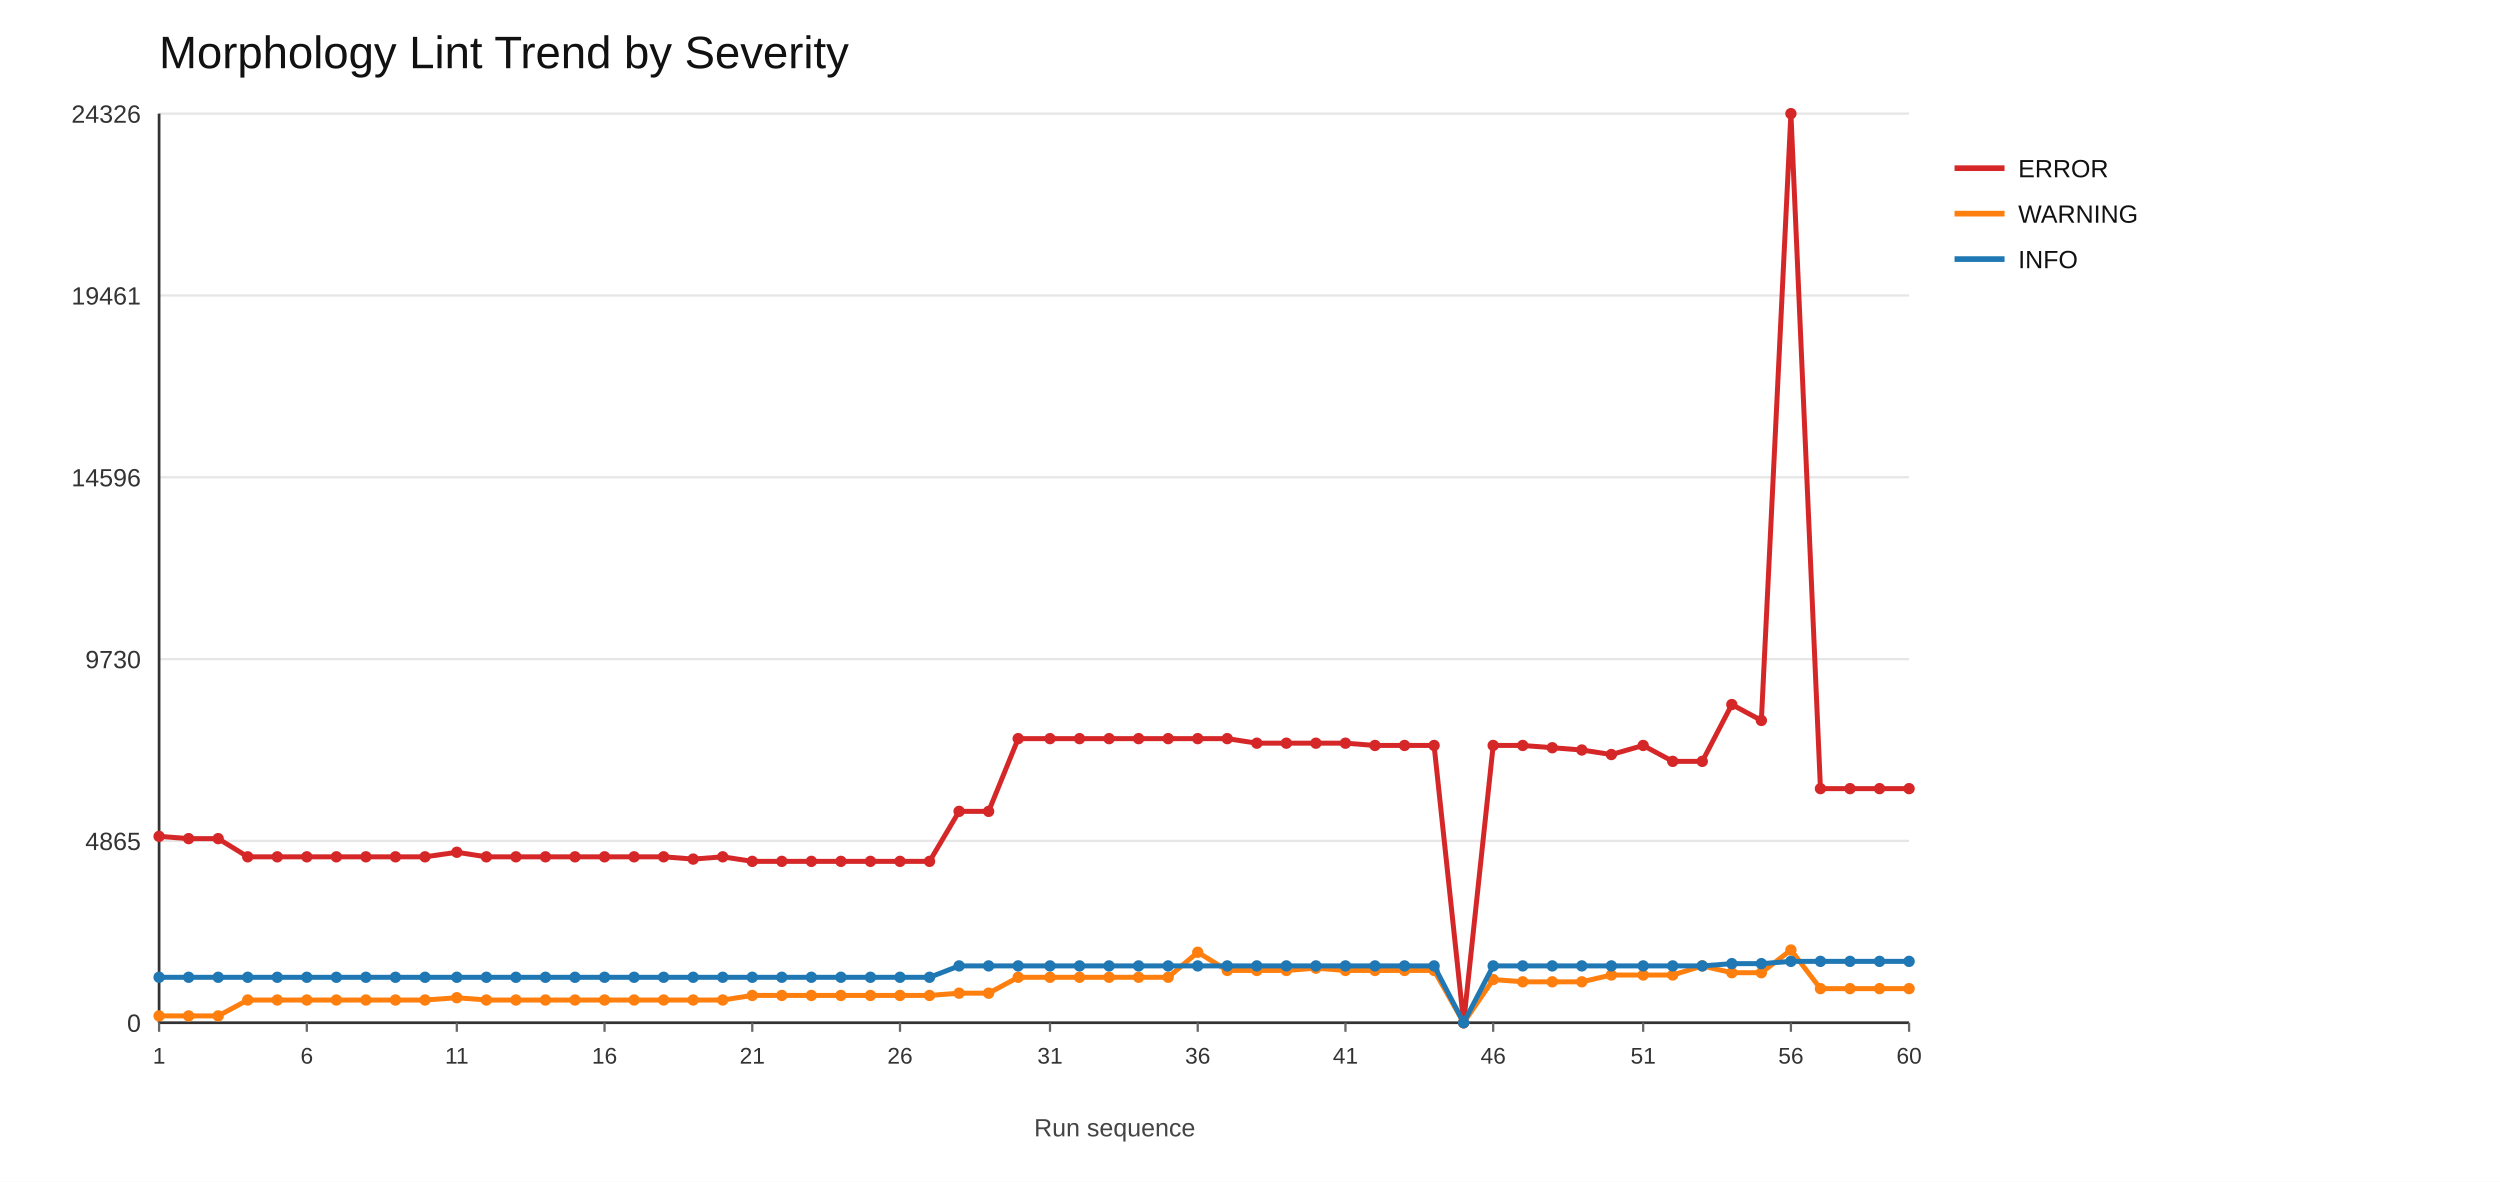
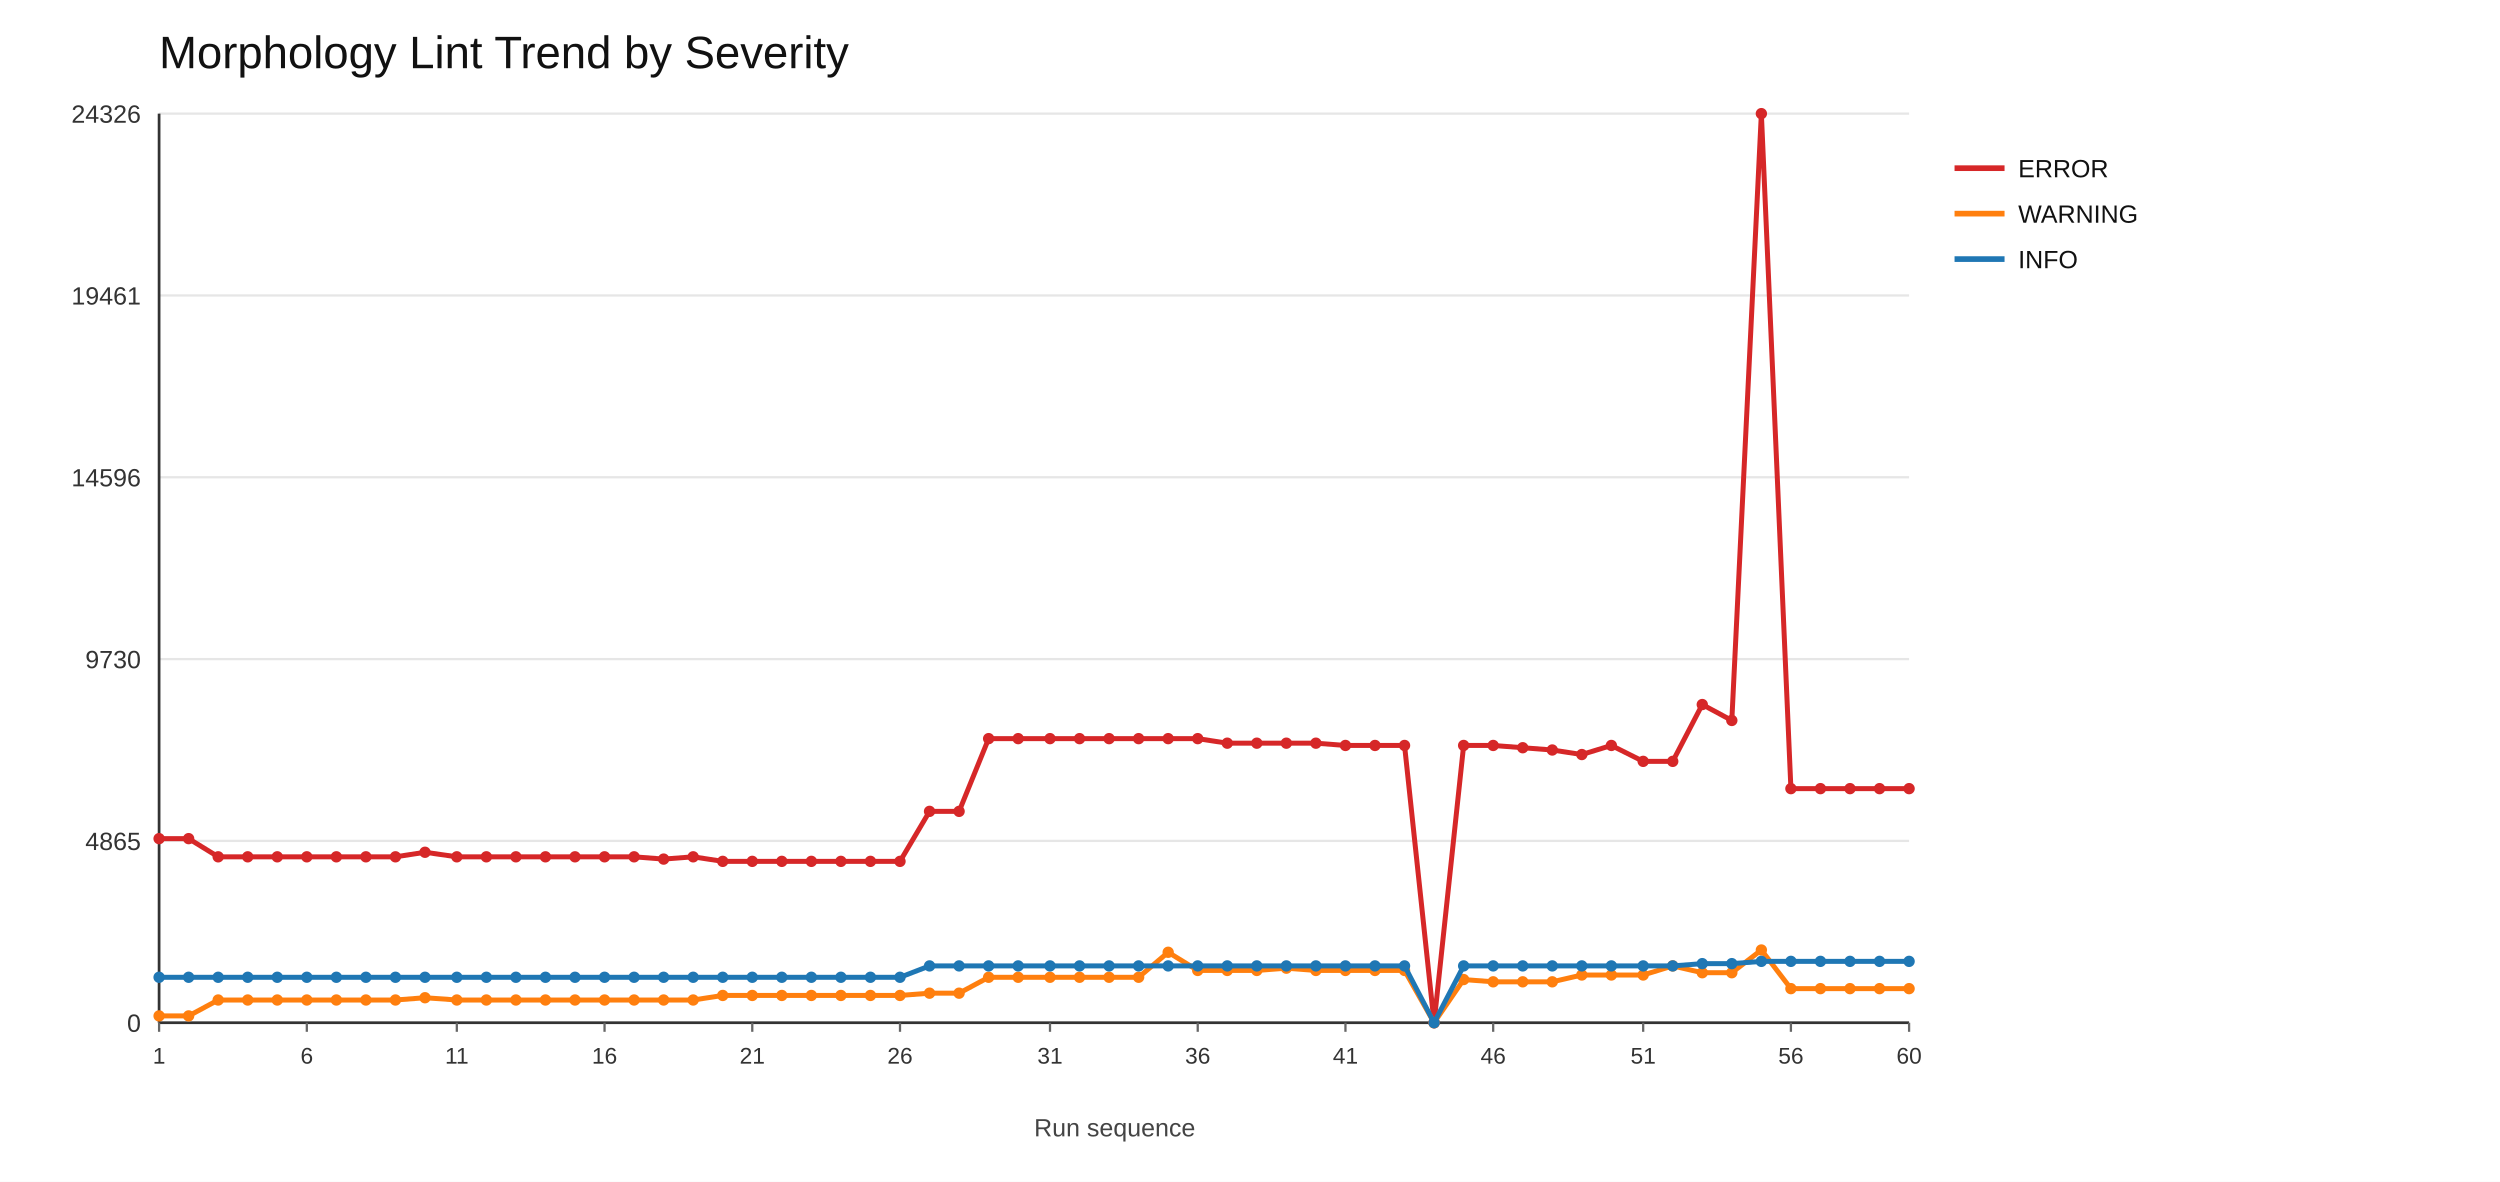
<svg xmlns="http://www.w3.org/2000/svg" width="1100" height="520">
  <rect x="0" y="0" width="1100" height="520" fill="#ffffff" />
  <text x="70" y="30" font-size="20" font-family="Arial" fill="#111">Morphology Lint Trend by Severity</text>
  <line x1="70" y1="450" x2="840" y2="450" stroke="#e6e6e6" stroke-width="1" />
  <text x="62" y="454" font-size="11" font-family="Arial" fill="#333" text-anchor="end">0</text>
  <line x1="70" y1="370" x2="840" y2="370" stroke="#e6e6e6" stroke-width="1" />
  <text x="62" y="374" font-size="11" font-family="Arial" fill="#333" text-anchor="end">4865</text>
  <line x1="70" y1="290" x2="840" y2="290" stroke="#e6e6e6" stroke-width="1" />
  <text x="62" y="294" font-size="11" font-family="Arial" fill="#333" text-anchor="end">9730</text>
  <line x1="70" y1="210" x2="840" y2="210" stroke="#e6e6e6" stroke-width="1" />
  <text x="62" y="214" font-size="11" font-family="Arial" fill="#333" text-anchor="end">14596</text>
  <line x1="70" y1="130" x2="840" y2="130" stroke="#e6e6e6" stroke-width="1" />
  <text x="62" y="134" font-size="11" font-family="Arial" fill="#333" text-anchor="end">19461</text>
  <line x1="70" y1="50" x2="840" y2="50" stroke="#e6e6e6" stroke-width="1" />
  <text x="62" y="54" font-size="11" font-family="Arial" fill="#333" text-anchor="end">24326</text>
  <line x1="70" y1="450" x2="840" y2="450" stroke="#333" stroke-width="1.2" />
  <line x1="70" y1="50" x2="70" y2="450" stroke="#333" stroke-width="1.2" />
  <line x1="70" y1="450" x2="70" y2="454" stroke="#666" stroke-width="1" />
  <text x="70" y="468" font-size="10" font-family="Arial" fill="#333" text-anchor="middle">1</text>
  <line x1="135" y1="450" x2="135" y2="454" stroke="#666" stroke-width="1" />
  <text x="135" y="468" font-size="10" font-family="Arial" fill="#333" text-anchor="middle">6</text>
  <line x1="201" y1="450" x2="201" y2="454" stroke="#666" stroke-width="1" />
  <text x="201" y="468" font-size="10" font-family="Arial" fill="#333" text-anchor="middle">11</text>
  <line x1="266" y1="450" x2="266" y2="454" stroke="#666" stroke-width="1" />
  <text x="266" y="468" font-size="10" font-family="Arial" fill="#333" text-anchor="middle">16</text>
  <line x1="331" y1="450" x2="331" y2="454" stroke="#666" stroke-width="1" />
  <text x="331" y="468" font-size="10" font-family="Arial" fill="#333" text-anchor="middle">21</text>
  <line x1="396" y1="450" x2="396" y2="454" stroke="#666" stroke-width="1" />
  <text x="396" y="468" font-size="10" font-family="Arial" fill="#333" text-anchor="middle">26</text>
  <line x1="462" y1="450" x2="462" y2="454" stroke="#666" stroke-width="1" />
  <text x="462" y="468" font-size="10" font-family="Arial" fill="#333" text-anchor="middle">31</text>
  <line x1="527" y1="450" x2="527" y2="454" stroke="#666" stroke-width="1" />
  <text x="527" y="468" font-size="10" font-family="Arial" fill="#333" text-anchor="middle">36</text>
  <line x1="592" y1="450" x2="592" y2="454" stroke="#666" stroke-width="1" />
  <text x="592" y="468" font-size="10" font-family="Arial" fill="#333" text-anchor="middle">41</text>
  <line x1="657" y1="450" x2="657" y2="454" stroke="#666" stroke-width="1" />
  <text x="657" y="468" font-size="10" font-family="Arial" fill="#333" text-anchor="middle">46</text>
  <line x1="723" y1="450" x2="723" y2="454" stroke="#666" stroke-width="1" />
  <text x="723" y="468" font-size="10" font-family="Arial" fill="#333" text-anchor="middle">51</text>
  <line x1="788" y1="450" x2="788" y2="454" stroke="#666" stroke-width="1" />
  <text x="788" y="468" font-size="10" font-family="Arial" fill="#333" text-anchor="middle">56</text>
  <line x1="840" y1="450" x2="840" y2="454" stroke="#666" stroke-width="1" />
  <text x="840" y="468" font-size="10" font-family="Arial" fill="#333" text-anchor="middle">60</text>
-   <polyline fill="none" stroke="#d62728" stroke-width="2.2" points="70,368 83,369 96,369 109,377 122,377 135,377 148,377 161,377 174,377 187,377 201,375 214,377 227,377 240,377 253,377 266,377 279,377 292,377 305,378 318,377 331,379 344,379 357,379 370,379 383,379 396,379 409,379 422,357 435,357 448,325 462,325 475,325 488,325 501,325 514,325 527,325 540,325 553,327 566,327 579,327 592,327 605,328 618,328 631,328 644,450 657,328 670,328 683,329 696,330 709,332 723,328 736,335 749,335 762,310 775,317 788,50 801,347 814,347 827,347 840,347" />
-   <circle cx="70" cy="368" r="2.5" fill="#d62728" />
+   <polyline fill="none" stroke="#d62728" stroke-width="2.2" points="70,369 83,369 96,377 109,377 122,377 135,377 148,377 161,377 174,377 187,375 201,377 214,377 227,377 240,377 253,377 266,377 279,377 292,378 305,377 318,379 331,379 344,379 357,379 370,379 383,379 396,379 409,357 422,357 435,325 448,325 462,325 475,325 488,325 501,325 514,325 527,325 540,327 553,327 566,327 579,327 592,328 605,328 618,328 631,450 644,328 657,328 670,329 683,330 696,332 709,328 723,335 736,335 749,310 762,317 775,50 788,347 801,347 814,347 827,347 840,347" />
+   <circle cx="70" cy="369" r="2.5" fill="#d62728" />
  <circle cx="83" cy="369" r="2.5" fill="#d62728" />
-   <circle cx="96" cy="369" r="2.5" fill="#d62728" />
+   <circle cx="96" cy="377" r="2.5" fill="#d62728" />
  <circle cx="109" cy="377" r="2.5" fill="#d62728" />
  <circle cx="122" cy="377" r="2.5" fill="#d62728" />
  <circle cx="135" cy="377" r="2.5" fill="#d62728" />
  <circle cx="148" cy="377" r="2.5" fill="#d62728" />
  <circle cx="161" cy="377" r="2.5" fill="#d62728" />
  <circle cx="174" cy="377" r="2.5" fill="#d62728" />
-   <circle cx="187" cy="377" r="2.5" fill="#d62728" />
-   <circle cx="201" cy="375" r="2.5" fill="#d62728" />
+   <circle cx="187" cy="375" r="2.5" fill="#d62728" />
+   <circle cx="201" cy="377" r="2.5" fill="#d62728" />
  <circle cx="214" cy="377" r="2.5" fill="#d62728" />
  <circle cx="227" cy="377" r="2.5" fill="#d62728" />
  <circle cx="240" cy="377" r="2.5" fill="#d62728" />
  <circle cx="253" cy="377" r="2.5" fill="#d62728" />
  <circle cx="266" cy="377" r="2.5" fill="#d62728" />
  <circle cx="279" cy="377" r="2.5" fill="#d62728" />
-   <circle cx="292" cy="377" r="2.5" fill="#d62728" />
-   <circle cx="305" cy="378" r="2.5" fill="#d62728" />
-   <circle cx="318" cy="377" r="2.5" fill="#d62728" />
+   <circle cx="292" cy="378" r="2.5" fill="#d62728" />
+   <circle cx="305" cy="377" r="2.5" fill="#d62728" />
+   <circle cx="318" cy="379" r="2.5" fill="#d62728" />
  <circle cx="331" cy="379" r="2.5" fill="#d62728" />
  <circle cx="344" cy="379" r="2.5" fill="#d62728" />
  <circle cx="357" cy="379" r="2.5" fill="#d62728" />
  <circle cx="370" cy="379" r="2.5" fill="#d62728" />
  <circle cx="383" cy="379" r="2.5" fill="#d62728" />
  <circle cx="396" cy="379" r="2.5" fill="#d62728" />
-   <circle cx="409" cy="379" r="2.5" fill="#d62728" />
+   <circle cx="409" cy="357" r="2.5" fill="#d62728" />
  <circle cx="422" cy="357" r="2.5" fill="#d62728" />
-   <circle cx="435" cy="357" r="2.5" fill="#d62728" />
+   <circle cx="435" cy="325" r="2.5" fill="#d62728" />
  <circle cx="448" cy="325" r="2.5" fill="#d62728" />
  <circle cx="462" cy="325" r="2.5" fill="#d62728" />
  <circle cx="475" cy="325" r="2.5" fill="#d62728" />
  <circle cx="488" cy="325" r="2.5" fill="#d62728" />
  <circle cx="501" cy="325" r="2.5" fill="#d62728" />
  <circle cx="514" cy="325" r="2.5" fill="#d62728" />
  <circle cx="527" cy="325" r="2.5" fill="#d62728" />
-   <circle cx="540" cy="325" r="2.5" fill="#d62728" />
+   <circle cx="540" cy="327" r="2.5" fill="#d62728" />
  <circle cx="553" cy="327" r="2.5" fill="#d62728" />
  <circle cx="566" cy="327" r="2.5" fill="#d62728" />
  <circle cx="579" cy="327" r="2.5" fill="#d62728" />
-   <circle cx="592" cy="327" r="2.5" fill="#d62728" />
+   <circle cx="592" cy="328" r="2.5" fill="#d62728" />
  <circle cx="605" cy="328" r="2.5" fill="#d62728" />
  <circle cx="618" cy="328" r="2.5" fill="#d62728" />
-   <circle cx="631" cy="328" r="2.5" fill="#d62728" />
-   <circle cx="644" cy="450" r="2.5" fill="#d62728" />
+   <circle cx="631" cy="450" r="2.5" fill="#d62728" />
+   <circle cx="644" cy="328" r="2.5" fill="#d62728" />
  <circle cx="657" cy="328" r="2.5" fill="#d62728" />
-   <circle cx="670" cy="328" r="2.5" fill="#d62728" />
-   <circle cx="683" cy="329" r="2.5" fill="#d62728" />
-   <circle cx="696" cy="330" r="2.5" fill="#d62728" />
-   <circle cx="709" cy="332" r="2.5" fill="#d62728" />
-   <circle cx="723" cy="328" r="2.5" fill="#d62728" />
+   <circle cx="670" cy="329" r="2.5" fill="#d62728" />
+   <circle cx="683" cy="330" r="2.5" fill="#d62728" />
+   <circle cx="696" cy="332" r="2.5" fill="#d62728" />
+   <circle cx="709" cy="328" r="2.5" fill="#d62728" />
+   <circle cx="723" cy="335" r="2.5" fill="#d62728" />
  <circle cx="736" cy="335" r="2.5" fill="#d62728" />
-   <circle cx="749" cy="335" r="2.5" fill="#d62728" />
-   <circle cx="762" cy="310" r="2.5" fill="#d62728" />
-   <circle cx="775" cy="317" r="2.5" fill="#d62728" />
-   <circle cx="788" cy="50" r="2.5" fill="#d62728" />
+   <circle cx="749" cy="310" r="2.5" fill="#d62728" />
+   <circle cx="762" cy="317" r="2.5" fill="#d62728" />
+   <circle cx="775" cy="50" r="2.5" fill="#d62728" />
+   <circle cx="788" cy="347" r="2.5" fill="#d62728" />
  <circle cx="801" cy="347" r="2.5" fill="#d62728" />
  <circle cx="814" cy="347" r="2.5" fill="#d62728" />
  <circle cx="827" cy="347" r="2.5" fill="#d62728" />
  <circle cx="840" cy="347" r="2.5" fill="#d62728" />
  <line x1="860" y1="74" x2="882" y2="74" stroke="#d62728" stroke-width="2.5" />
  <text x="888" y="78" font-size="11" font-family="Arial" fill="#111">ERROR</text>
-   <polyline fill="none" stroke="#ff7f0e" stroke-width="2.2" points="70,447 83,447 96,447 109,440 122,440 135,440 148,440 161,440 174,440 187,440 201,439 214,440 227,440 240,440 253,440 266,440 279,440 292,440 305,440 318,440 331,438 344,438 357,438 370,438 383,438 396,438 409,438 422,437 435,437 448,430 462,430 475,430 488,430 501,430 514,430 527,419 540,427 553,427 566,427 579,426 592,427 605,427 618,427 631,427 644,450 657,431 670,432 683,432 696,432 709,429 723,429 736,429 749,425 762,428 775,428 788,418 801,435 814,435 827,435 840,435" />
+   <polyline fill="none" stroke="#ff7f0e" stroke-width="2.2" points="70,447 83,447 96,440 109,440 122,440 135,440 148,440 161,440 174,440 187,439 201,440 214,440 227,440 240,440 253,440 266,440 279,440 292,440 305,440 318,438 331,438 344,438 357,438 370,438 383,438 396,438 409,437 422,437 435,430 448,430 462,430 475,430 488,430 501,430 514,419 527,427 540,427 553,427 566,426 579,427 592,427 605,427 618,427 631,450 644,431 657,432 670,432 683,432 696,429 709,429 723,429 736,425 749,428 762,428 775,418 788,435 801,435 814,435 827,435 840,435" />
  <circle cx="70" cy="447" r="2.5" fill="#ff7f0e" />
  <circle cx="83" cy="447" r="2.5" fill="#ff7f0e" />
-   <circle cx="96" cy="447" r="2.5" fill="#ff7f0e" />
+   <circle cx="96" cy="440" r="2.5" fill="#ff7f0e" />
  <circle cx="109" cy="440" r="2.5" fill="#ff7f0e" />
  <circle cx="122" cy="440" r="2.5" fill="#ff7f0e" />
  <circle cx="135" cy="440" r="2.5" fill="#ff7f0e" />
  <circle cx="148" cy="440" r="2.5" fill="#ff7f0e" />
  <circle cx="161" cy="440" r="2.5" fill="#ff7f0e" />
  <circle cx="174" cy="440" r="2.5" fill="#ff7f0e" />
-   <circle cx="187" cy="440" r="2.5" fill="#ff7f0e" />
-   <circle cx="201" cy="439" r="2.5" fill="#ff7f0e" />
+   <circle cx="187" cy="439" r="2.5" fill="#ff7f0e" />
+   <circle cx="201" cy="440" r="2.5" fill="#ff7f0e" />
  <circle cx="214" cy="440" r="2.5" fill="#ff7f0e" />
  <circle cx="227" cy="440" r="2.5" fill="#ff7f0e" />
  <circle cx="240" cy="440" r="2.5" fill="#ff7f0e" />
  <circle cx="253" cy="440" r="2.5" fill="#ff7f0e" />
  <circle cx="266" cy="440" r="2.5" fill="#ff7f0e" />
  <circle cx="279" cy="440" r="2.5" fill="#ff7f0e" />
  <circle cx="292" cy="440" r="2.5" fill="#ff7f0e" />
  <circle cx="305" cy="440" r="2.5" fill="#ff7f0e" />
-   <circle cx="318" cy="440" r="2.5" fill="#ff7f0e" />
+   <circle cx="318" cy="438" r="2.5" fill="#ff7f0e" />
  <circle cx="331" cy="438" r="2.5" fill="#ff7f0e" />
  <circle cx="344" cy="438" r="2.5" fill="#ff7f0e" />
  <circle cx="357" cy="438" r="2.5" fill="#ff7f0e" />
  <circle cx="370" cy="438" r="2.5" fill="#ff7f0e" />
  <circle cx="383" cy="438" r="2.5" fill="#ff7f0e" />
  <circle cx="396" cy="438" r="2.5" fill="#ff7f0e" />
-   <circle cx="409" cy="438" r="2.5" fill="#ff7f0e" />
+   <circle cx="409" cy="437" r="2.5" fill="#ff7f0e" />
  <circle cx="422" cy="437" r="2.5" fill="#ff7f0e" />
-   <circle cx="435" cy="437" r="2.5" fill="#ff7f0e" />
+   <circle cx="435" cy="430" r="2.5" fill="#ff7f0e" />
  <circle cx="448" cy="430" r="2.5" fill="#ff7f0e" />
  <circle cx="462" cy="430" r="2.5" fill="#ff7f0e" />
  <circle cx="475" cy="430" r="2.5" fill="#ff7f0e" />
  <circle cx="488" cy="430" r="2.5" fill="#ff7f0e" />
  <circle cx="501" cy="430" r="2.5" fill="#ff7f0e" />
-   <circle cx="514" cy="430" r="2.5" fill="#ff7f0e" />
-   <circle cx="527" cy="419" r="2.5" fill="#ff7f0e" />
+   <circle cx="514" cy="419" r="2.5" fill="#ff7f0e" />
+   <circle cx="527" cy="427" r="2.5" fill="#ff7f0e" />
  <circle cx="540" cy="427" r="2.5" fill="#ff7f0e" />
  <circle cx="553" cy="427" r="2.5" fill="#ff7f0e" />
-   <circle cx="566" cy="427" r="2.5" fill="#ff7f0e" />
-   <circle cx="579" cy="426" r="2.5" fill="#ff7f0e" />
+   <circle cx="566" cy="426" r="2.5" fill="#ff7f0e" />
+   <circle cx="579" cy="427" r="2.5" fill="#ff7f0e" />
  <circle cx="592" cy="427" r="2.5" fill="#ff7f0e" />
  <circle cx="605" cy="427" r="2.5" fill="#ff7f0e" />
  <circle cx="618" cy="427" r="2.5" fill="#ff7f0e" />
-   <circle cx="631" cy="427" r="2.5" fill="#ff7f0e" />
-   <circle cx="644" cy="450" r="2.5" fill="#ff7f0e" />
-   <circle cx="657" cy="431" r="2.5" fill="#ff7f0e" />
+   <circle cx="631" cy="450" r="2.5" fill="#ff7f0e" />
+   <circle cx="644" cy="431" r="2.5" fill="#ff7f0e" />
+   <circle cx="657" cy="432" r="2.5" fill="#ff7f0e" />
  <circle cx="670" cy="432" r="2.5" fill="#ff7f0e" />
  <circle cx="683" cy="432" r="2.5" fill="#ff7f0e" />
-   <circle cx="696" cy="432" r="2.5" fill="#ff7f0e" />
+   <circle cx="696" cy="429" r="2.5" fill="#ff7f0e" />
  <circle cx="709" cy="429" r="2.5" fill="#ff7f0e" />
  <circle cx="723" cy="429" r="2.5" fill="#ff7f0e" />
-   <circle cx="736" cy="429" r="2.5" fill="#ff7f0e" />
-   <circle cx="749" cy="425" r="2.5" fill="#ff7f0e" />
+   <circle cx="736" cy="425" r="2.5" fill="#ff7f0e" />
+   <circle cx="749" cy="428" r="2.5" fill="#ff7f0e" />
  <circle cx="762" cy="428" r="2.5" fill="#ff7f0e" />
-   <circle cx="775" cy="428" r="2.5" fill="#ff7f0e" />
-   <circle cx="788" cy="418" r="2.5" fill="#ff7f0e" />
+   <circle cx="775" cy="418" r="2.5" fill="#ff7f0e" />
+   <circle cx="788" cy="435" r="2.5" fill="#ff7f0e" />
  <circle cx="801" cy="435" r="2.5" fill="#ff7f0e" />
  <circle cx="814" cy="435" r="2.5" fill="#ff7f0e" />
  <circle cx="827" cy="435" r="2.5" fill="#ff7f0e" />
  <circle cx="840" cy="435" r="2.5" fill="#ff7f0e" />
  <line x1="860" y1="94" x2="882" y2="94" stroke="#ff7f0e" stroke-width="2.5" />
  <text x="888" y="98" font-size="11" font-family="Arial" fill="#111">WARNING</text>
-   <polyline fill="none" stroke="#1f77b4" stroke-width="2.2" points="70,430 83,430 96,430 109,430 122,430 135,430 148,430 161,430 174,430 187,430 201,430 214,430 227,430 240,430 253,430 266,430 279,430 292,430 305,430 318,430 331,430 344,430 357,430 370,430 383,430 396,430 409,430 422,425 435,425 448,425 462,425 475,425 488,425 501,425 514,425 527,425 540,425 553,425 566,425 579,425 592,425 605,425 618,425 631,425 644,450 657,425 670,425 683,425 696,425 709,425 723,425 736,425 749,425 762,424 775,424 788,423 801,423 814,423 827,423 840,423" />
+   <polyline fill="none" stroke="#1f77b4" stroke-width="2.2" points="70,430 83,430 96,430 109,430 122,430 135,430 148,430 161,430 174,430 187,430 201,430 214,430 227,430 240,430 253,430 266,430 279,430 292,430 305,430 318,430 331,430 344,430 357,430 370,430 383,430 396,430 409,425 422,425 435,425 448,425 462,425 475,425 488,425 501,425 514,425 527,425 540,425 553,425 566,425 579,425 592,425 605,425 618,425 631,450 644,425 657,425 670,425 683,425 696,425 709,425 723,425 736,425 749,424 762,424 775,423 788,423 801,423 814,423 827,423 840,423" />
  <circle cx="70" cy="430" r="2.5" fill="#1f77b4" />
  <circle cx="83" cy="430" r="2.5" fill="#1f77b4" />
  <circle cx="96" cy="430" r="2.5" fill="#1f77b4" />
  <circle cx="109" cy="430" r="2.5" fill="#1f77b4" />
  <circle cx="122" cy="430" r="2.5" fill="#1f77b4" />
  <circle cx="135" cy="430" r="2.5" fill="#1f77b4" />
  <circle cx="148" cy="430" r="2.5" fill="#1f77b4" />
  <circle cx="161" cy="430" r="2.5" fill="#1f77b4" />
  <circle cx="174" cy="430" r="2.5" fill="#1f77b4" />
  <circle cx="187" cy="430" r="2.5" fill="#1f77b4" />
  <circle cx="201" cy="430" r="2.5" fill="#1f77b4" />
  <circle cx="214" cy="430" r="2.5" fill="#1f77b4" />
  <circle cx="227" cy="430" r="2.5" fill="#1f77b4" />
  <circle cx="240" cy="430" r="2.5" fill="#1f77b4" />
  <circle cx="253" cy="430" r="2.5" fill="#1f77b4" />
  <circle cx="266" cy="430" r="2.5" fill="#1f77b4" />
  <circle cx="279" cy="430" r="2.5" fill="#1f77b4" />
  <circle cx="292" cy="430" r="2.5" fill="#1f77b4" />
  <circle cx="305" cy="430" r="2.5" fill="#1f77b4" />
  <circle cx="318" cy="430" r="2.5" fill="#1f77b4" />
  <circle cx="331" cy="430" r="2.5" fill="#1f77b4" />
  <circle cx="344" cy="430" r="2.5" fill="#1f77b4" />
  <circle cx="357" cy="430" r="2.5" fill="#1f77b4" />
  <circle cx="370" cy="430" r="2.5" fill="#1f77b4" />
  <circle cx="383" cy="430" r="2.5" fill="#1f77b4" />
  <circle cx="396" cy="430" r="2.5" fill="#1f77b4" />
-   <circle cx="409" cy="430" r="2.5" fill="#1f77b4" />
+   <circle cx="409" cy="425" r="2.5" fill="#1f77b4" />
  <circle cx="422" cy="425" r="2.5" fill="#1f77b4" />
  <circle cx="435" cy="425" r="2.5" fill="#1f77b4" />
  <circle cx="448" cy="425" r="2.5" fill="#1f77b4" />
  <circle cx="462" cy="425" r="2.5" fill="#1f77b4" />
  <circle cx="475" cy="425" r="2.5" fill="#1f77b4" />
  <circle cx="488" cy="425" r="2.5" fill="#1f77b4" />
  <circle cx="501" cy="425" r="2.5" fill="#1f77b4" />
  <circle cx="514" cy="425" r="2.5" fill="#1f77b4" />
  <circle cx="527" cy="425" r="2.5" fill="#1f77b4" />
  <circle cx="540" cy="425" r="2.5" fill="#1f77b4" />
  <circle cx="553" cy="425" r="2.5" fill="#1f77b4" />
  <circle cx="566" cy="425" r="2.5" fill="#1f77b4" />
  <circle cx="579" cy="425" r="2.5" fill="#1f77b4" />
  <circle cx="592" cy="425" r="2.5" fill="#1f77b4" />
  <circle cx="605" cy="425" r="2.5" fill="#1f77b4" />
  <circle cx="618" cy="425" r="2.5" fill="#1f77b4" />
-   <circle cx="631" cy="425" r="2.5" fill="#1f77b4" />
-   <circle cx="644" cy="450" r="2.5" fill="#1f77b4" />
+   <circle cx="631" cy="450" r="2.5" fill="#1f77b4" />
+   <circle cx="644" cy="425" r="2.5" fill="#1f77b4" />
  <circle cx="657" cy="425" r="2.5" fill="#1f77b4" />
  <circle cx="670" cy="425" r="2.5" fill="#1f77b4" />
  <circle cx="683" cy="425" r="2.5" fill="#1f77b4" />
  <circle cx="696" cy="425" r="2.5" fill="#1f77b4" />
  <circle cx="709" cy="425" r="2.5" fill="#1f77b4" />
  <circle cx="723" cy="425" r="2.5" fill="#1f77b4" />
  <circle cx="736" cy="425" r="2.5" fill="#1f77b4" />
-   <circle cx="749" cy="425" r="2.5" fill="#1f77b4" />
+   <circle cx="749" cy="424" r="2.5" fill="#1f77b4" />
  <circle cx="762" cy="424" r="2.5" fill="#1f77b4" />
-   <circle cx="775" cy="424" r="2.5" fill="#1f77b4" />
+   <circle cx="775" cy="423" r="2.5" fill="#1f77b4" />
  <circle cx="788" cy="423" r="2.5" fill="#1f77b4" />
  <circle cx="801" cy="423" r="2.5" fill="#1f77b4" />
  <circle cx="814" cy="423" r="2.5" fill="#1f77b4" />
  <circle cx="827" cy="423" r="2.5" fill="#1f77b4" />
  <circle cx="840" cy="423" r="2.5" fill="#1f77b4" />
  <line x1="860" y1="114" x2="882" y2="114" stroke="#1f77b4" stroke-width="2.5" />
  <text x="888" y="118" font-size="11" font-family="Arial" fill="#111">INFO</text>
  <text x="455" y="500" font-size="11" font-family="Arial" fill="#444">Run sequence</text>
</svg>
